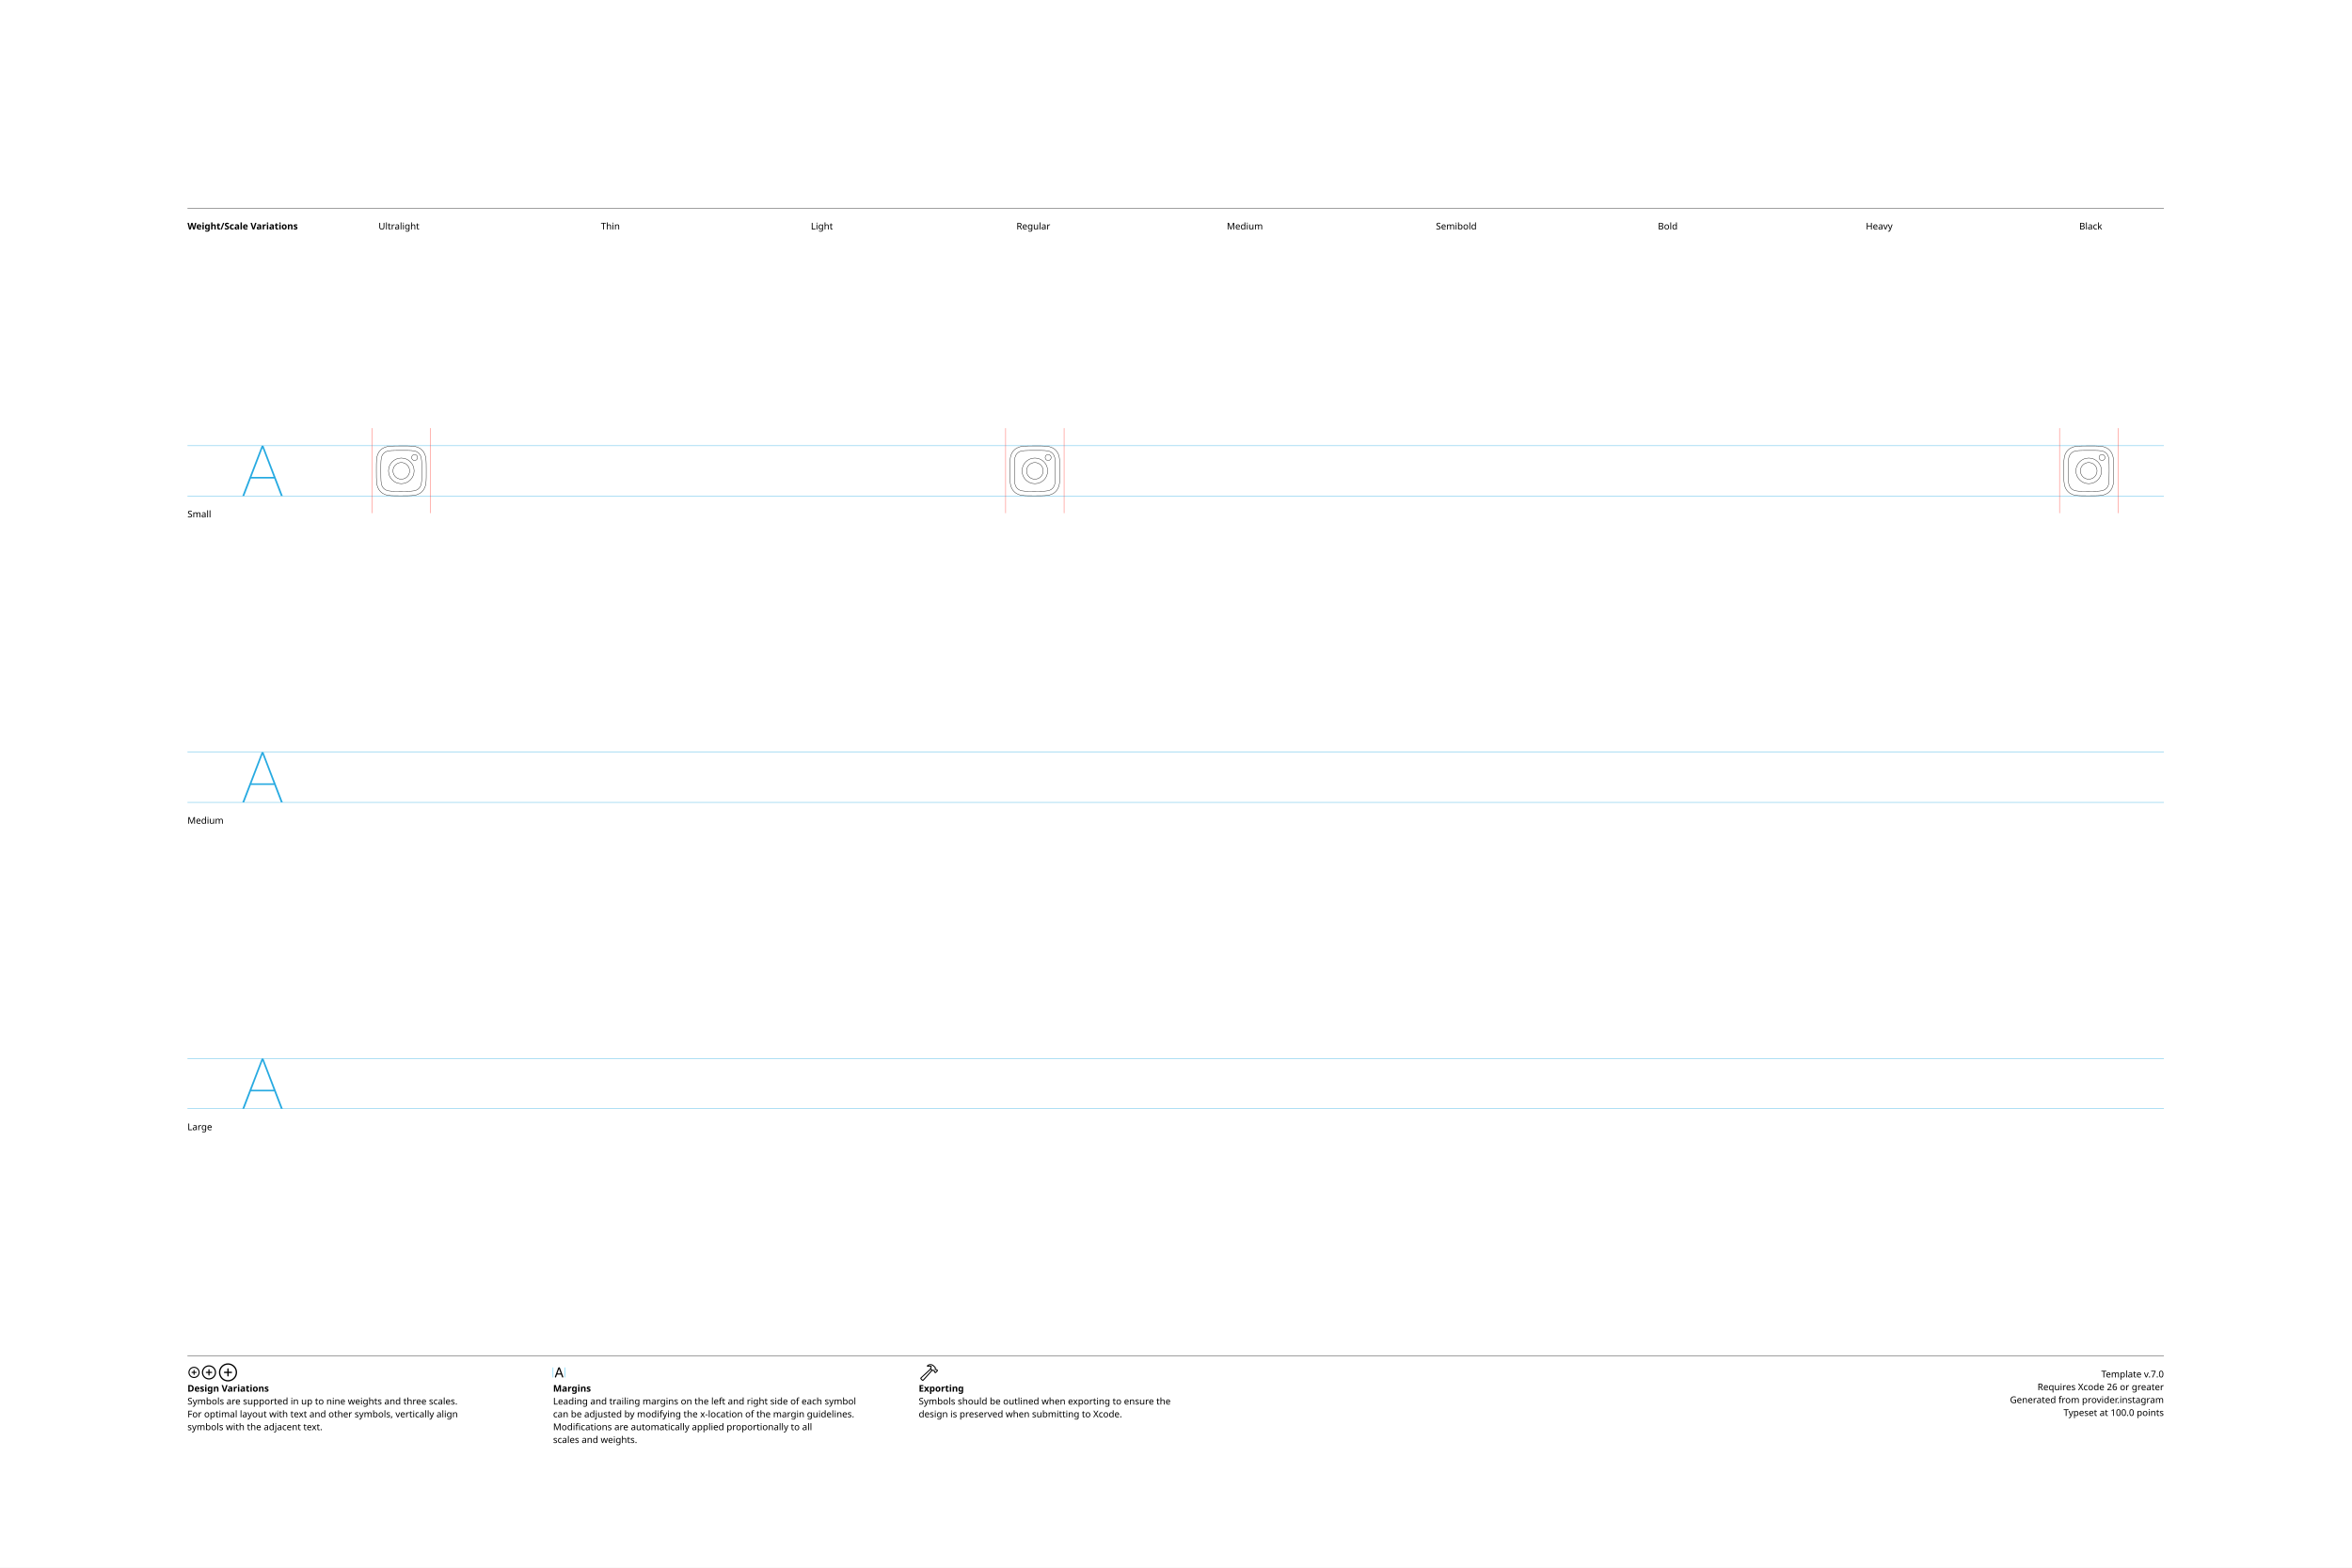
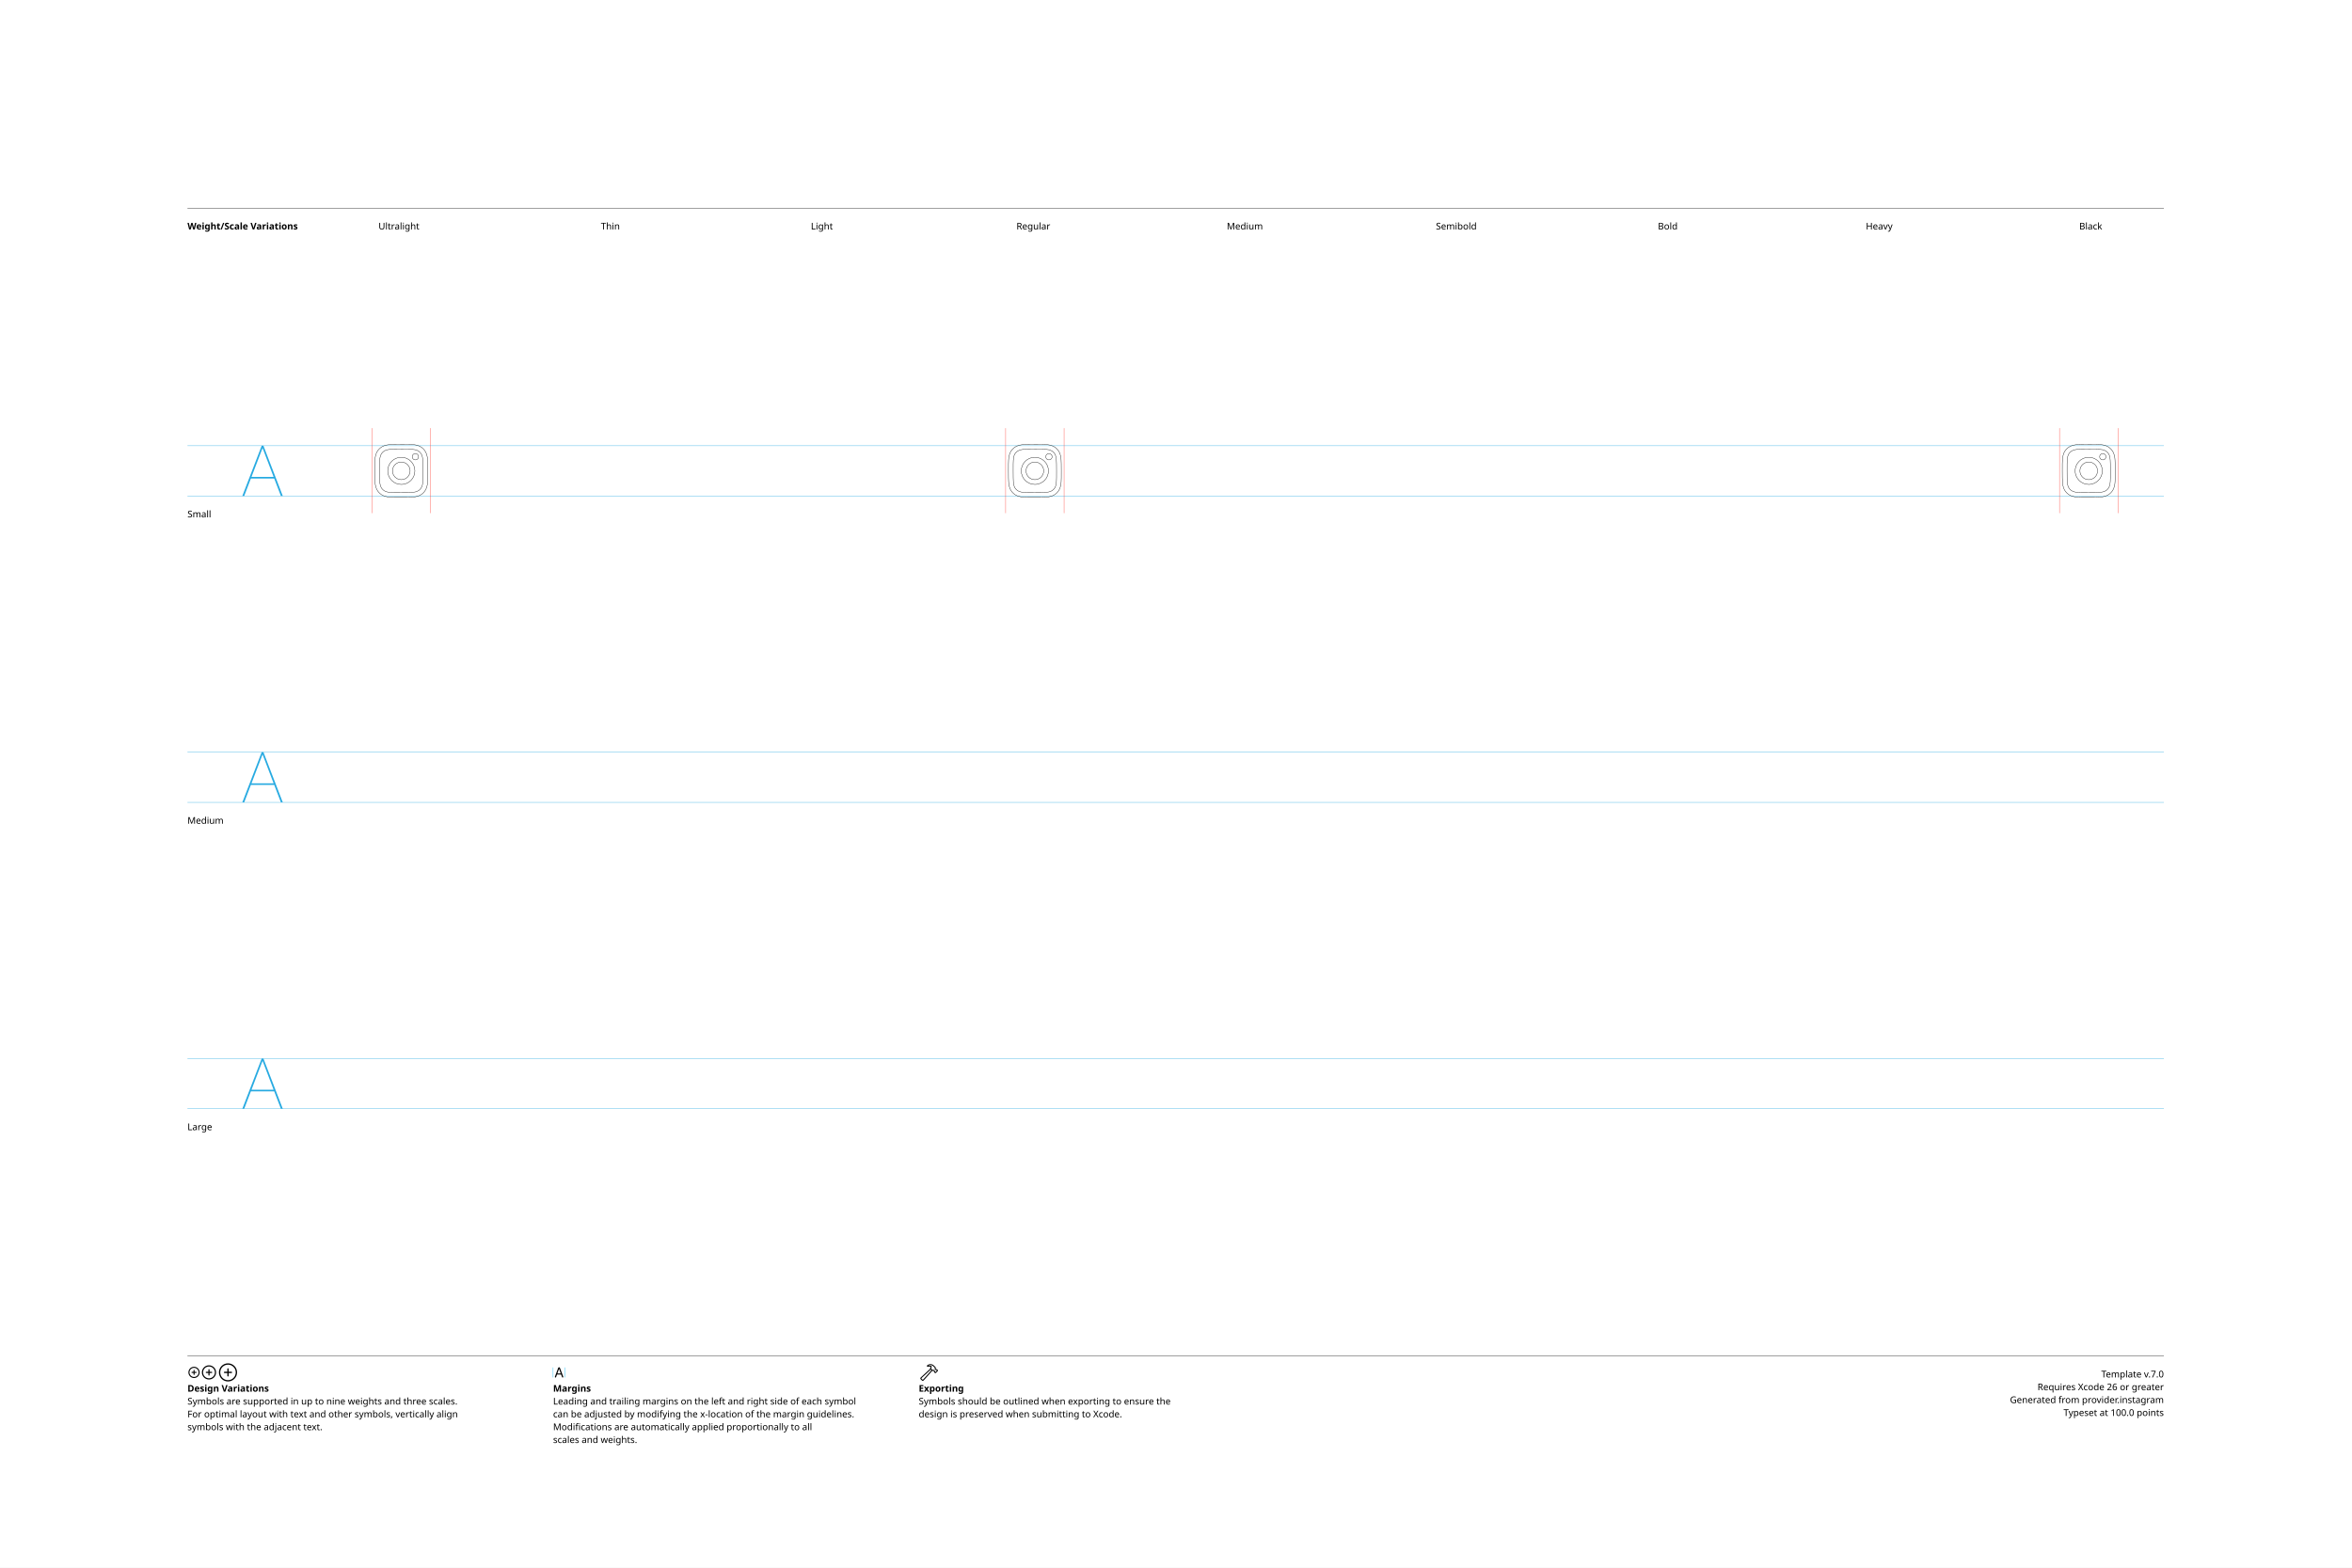
<svg xmlns="http://www.w3.org/2000/svg" version="1.1" viewBox="0 0 3300 2200">
  <style>.defaults {-sfsymbols-variable-value-mode:color;-sfsymbols-draw-reverses-motion-groups:false}

.monochrome-0 {-sfsymbols-motion-group:0}

.multicolor-0:tintColor {-sfsymbols-motion-group:0}

.hierarchical-0:primary {-sfsymbols-motion-group:0}

.SFSymbolsPreviewWireframe {fill:none;opacity:1.0;stroke:black;stroke-width:0.5}
</style>
  <g id="Notes">
    <rect height="2200" id="artboard" style="fill:white;opacity:1" width="3300" x="0" y="0" />
    <line style="fill:none;stroke:black;opacity:1;stroke-width:0.5;" x1="263" x2="3036" y1="292" y2="292" />
    <text style="stroke:none;fill:black;font-family:sans-serif;font-size:13;font-weight:bold;" transform="matrix(1 0 0 1 263 322)">Weight/Scale Variations</text>
    <text style="stroke:none;fill:black;font-family:sans-serif;font-size:13;text-anchor:middle;" transform="matrix(1 0 0 1 559.711 322)">Ultralight</text>
    <text style="stroke:none;fill:black;font-family:sans-serif;font-size:13;text-anchor:middle;" transform="matrix(1 0 0 1 856.422 322)">Thin</text>
    <text style="stroke:none;fill:black;font-family:sans-serif;font-size:13;text-anchor:middle;" transform="matrix(1 0 0 1 1153.13 322)">Light</text>
    <text style="stroke:none;fill:black;font-family:sans-serif;font-size:13;text-anchor:middle;" transform="matrix(1 0 0 1 1449.84 322)">Regular</text>
    <text style="stroke:none;fill:black;font-family:sans-serif;font-size:13;text-anchor:middle;" transform="matrix(1 0 0 1 1746.56 322)">Medium</text>
    <text style="stroke:none;fill:black;font-family:sans-serif;font-size:13;text-anchor:middle;" transform="matrix(1 0 0 1 2043.27 322)">Semibold</text>
    <text style="stroke:none;fill:black;font-family:sans-serif;font-size:13;text-anchor:middle;" transform="matrix(1 0 0 1 2339.98 322)">Bold</text>
    <text style="stroke:none;fill:black;font-family:sans-serif;font-size:13;text-anchor:middle;" transform="matrix(1 0 0 1 2636.69 322)">Heavy</text>
    <text style="stroke:none;fill:black;font-family:sans-serif;font-size:13;text-anchor:middle;" transform="matrix(1 0 0 1 2933.4 322)">Black</text>
    <line style="fill:none;stroke:black;opacity:1;stroke-width:0.5;" x1="263" x2="3036" y1="1903" y2="1903" />
    <g transform="matrix(0.2 0 0 0.2 263 1933)">
      <path d="m46.24 4.15c21.777 0 39.453-17.627 39.453-39.404s-17.676-39.404-39.453-39.404c-21.729 0-39.404 17.627-39.404 39.404s17.676 39.404 39.404 39.404Zm0-7.422c-17.676 0-31.934-14.307-31.934-31.982s14.258-31.982 31.934-31.982 31.982 14.307 31.982 31.982-14.307 31.982-31.982 31.982Zm3.613-17.773v-28.467c0-2.246-1.465-3.76-3.711-3.76-2.148 0-3.613 1.514-3.613 3.76v28.467c0 2.197 1.465 3.711 3.613 3.711 2.246 0 3.711-1.514 3.711-3.711Zm-17.822-10.596h28.418c2.197 0 3.711-1.465 3.711-3.613 0-2.197-1.514-3.711-3.711-3.711h-28.418c-2.246 0-3.76 1.514-3.76 3.711 0 2.148 1.514 3.613 3.76 3.613Z" />
    </g>
    <g transform="matrix(0.2 0 0 0.2 281.506 1933)">
      <path d="m58.545 14.551c27.49 0 49.805-22.314 49.805-49.805s-22.314-49.805-49.805-49.805-49.805 22.314-49.805 49.805 22.314 49.805 49.805 49.805Zm0-8.301c-22.949 0-41.504-18.555-41.504-41.504s18.555-41.504 41.504-41.504 41.504 18.555 41.504 41.504-18.555 41.504-41.504 41.504Zm4.053-23.096v-36.914c0-2.49-1.709-4.199-4.15-4.199-2.393 0-4.053 1.709-4.053 4.199v36.914c0 2.441 1.66 4.15 4.053 4.15 2.441 0 4.15-1.66 4.15-4.15Zm-22.559-14.404h36.963c2.441 0 4.15-1.611 4.15-4.004 0-2.441-1.709-4.15-4.15-4.15h-36.963c-2.49 0-4.15 1.709-4.15 4.15 0 2.393 1.66 4.004 4.15 4.004Z" />
    </g>
    <g transform="matrix(0.2 0 0 0.2 304.924 1933)">
      <path d="m74.853 28.32c35.107 0 63.623-28.467 63.623-63.574s-28.516-63.623-63.623-63.623-63.574 28.516-63.574 63.623 28.467 63.574 63.574 63.574Zm0-9.082c-30.127 0-54.492-24.365-54.492-54.492s24.365-54.492 54.492-54.492 54.492 24.365 54.492 54.492-24.365 54.492-54.492 54.492Zm4.443-30.322v-48.486c0-2.734-1.855-4.639-4.541-4.639-2.588 0-4.443 1.904-4.443 4.639v48.486c0 2.686 1.855 4.59 4.443 4.59 2.686 0 4.541-1.855 4.541-4.59Zm-28.711-19.775h48.486c2.686 0 4.59-1.807 4.59-4.395 0-2.734-1.855-4.59-4.59-4.59h-48.486c-2.734 0-4.59 1.855-4.59 4.59 0 2.588 1.855 4.395 4.59 4.395Z" />
    </g>
    <text style="stroke:none;fill:black;font-family:sans-serif;font-size:13;font-weight:bold;" transform="matrix(1 0 0 1 263 1953)">Design Variations</text>
    <text style="stroke:none;fill:black;font-family:sans-serif;font-size:13;" transform="matrix(1 0 0 1 263 1971)">Symbols are supported in up to nine weights and three scales.</text>
    <text style="stroke:none;fill:black;font-family:sans-serif;font-size:13;" transform="matrix(1 0 0 1 263 1989)">For optimal layout with text and other symbols, vertically align</text>
    <text style="stroke:none;fill:black;font-family:sans-serif;font-size:13;" transform="matrix(1 0 0 1 263 2007)">symbols with the adjacent text.</text>
    <line style="fill:none;stroke:#00AEEF;stroke-width:0.5;opacity:1.0;" x1="776" x2="776" y1="1919" y2="1933" />
    <g transform="matrix(0.2 0 0 0.2 776 1933)">
      <path d="m16.553 0.781c2.588 0 3.857-0.977 4.785-3.711l20.557-57.52h0.244l20.605 57.52c0.928 2.734 2.197 3.711 4.736 3.711 2.588 0 4.248-1.562 4.248-4.004 0-0.83-0.146-1.611-0.537-2.637l-22.9-60.986c-1.123-2.979-3.125-4.492-6.25-4.492-3.027 0-5.078 1.465-6.152 4.443l-22.9 61.084c-0.391 1.025-0.537 1.807-0.537 2.637 0 2.441 1.562 3.955 4.102 3.955Zm10.205-20.947h30.664c2.002 0 3.662-1.66 3.662-3.662 0-2.051-1.66-3.662-3.662-3.662h-30.664c-2.002 0-3.662 1.611-3.662 3.662 0 2.002 1.66 3.662 3.662 3.662Z" />
    </g>
    <line style="fill:none;stroke:#00AEEF;stroke-width:0.5;opacity:1.0;" x1="792.836" x2="792.836" y1="1919" y2="1933" />
    <text style="stroke:none;fill:black;font-family:sans-serif;font-size:13;font-weight:bold;" transform="matrix(1 0 0 1 776 1953)">Margins</text>
    <text style="stroke:none;fill:black;font-family:sans-serif;font-size:13;" transform="matrix(1 0 0 1 776 1971)">Leading and trailing margins on the left and right side of each symbol</text>
    <text style="stroke:none;fill:black;font-family:sans-serif;font-size:13;" transform="matrix(1 0 0 1 776 1989)">can be adjusted by modifying the x-location of the margin guidelines.</text>
    <text style="stroke:none;fill:black;font-family:sans-serif;font-size:13;" transform="matrix(1 0 0 1 776 2007)">Modifications are automatically applied proportionally to all</text>
    <text style="stroke:none;fill:black;font-family:sans-serif;font-size:13;" transform="matrix(1 0 0 1 776 2025)">scales and weights.</text>
    <g transform="matrix(0.2 0 0 0.2 1289 1933)">
      <path d="m14.209 13.135 7.861 7.861c4.297 4.395 9.326 4.102 13.867-1.025l60.693-68.213-4.883-4.883-60.254 67.676c-1.807 1.953-3.467 2.441-5.811 0.098l-5.176-5.127c-2.295-2.295-1.807-3.955 0.195-5.811l67.481-62.158-4.883-4.834-68.066 62.598c-4.98 4.59-5.322 9.473-1.025 13.818Zm44.873-97.461c-2.051 2.002-2.246 4.883-1.074 6.787 1.123 1.807 3.467 3.027 6.592 2.246 5.859-1.66 12.598-2.393 18.896 0.928l-2.686 7.129c-1.611 4.004-0.732 6.885 1.709 9.424l10.254 10.303c2.344 2.393 4.541 2.441 7.08 1.953l4.443-0.732 2.588 2.539-0.195 2.246c-0.098 2.295 0.537 4.297 2.783 6.494l3.369 3.32c2.295 2.295 5.518 2.49 7.812 0.195l12.988-13.037c2.295-2.344 2.148-5.371-0.195-7.666l-3.418-3.418c-2.197-2.197-4.053-3.027-6.348-2.881l-2.344 0.244-2.441-2.441 1.025-4.688c0.635-2.734-0.244-4.98-2.881-7.617l-11.279-11.182c-12.94-12.842-35.596-11.035-46.68-0.146Zm7.08 2.051c8.789-6.396 25.977-5.664 33.691 1.953l12.305 12.207c1.025 1.025 1.221 1.807 0.928 3.32l-1.465 6.641 6.738 6.689 4.395-0.244c1.123-0.049 1.514 0.049 2.344 0.879l2.539 2.49-10.84 10.84-2.49-2.49c-0.83-0.879-0.977-1.221-0.928-2.393l0.293-4.346-6.689-6.738-6.836 1.172c-1.416 0.293-2.051 0.195-3.174-0.879l-8.936-8.887c-1.074-1.025-1.172-1.709-0.488-3.369l4.59-11.475c-6.104-6.348-17.041-7.52-25.586-4.59-0.684 0.244-0.928-0.391-0.391-0.781Z" />
    </g>
    <text style="stroke:none;fill:black;font-family:sans-serif;font-size:13;font-weight:bold;" transform="matrix(1 0 0 1 1289 1953)">Exporting</text>
    <text style="stroke:none;fill:black;font-family:sans-serif;font-size:13;" transform="matrix(1 0 0 1 1289 1971)">Symbols should be outlined when exporting to ensure the</text>
    <text style="stroke:none;fill:black;font-family:sans-serif;font-size:13;" transform="matrix(1 0 0 1 1289 1989)">design is preserved when submitting to Xcode.</text>
    <text id="template-version" style="stroke:none;fill:black;font-family:sans-serif;font-size:13;text-anchor:end;" transform="matrix(1 0 0 1 3036 1933)">Template v.7.0</text>
    <text style="stroke:none;fill:black;font-family:sans-serif;font-size:13;text-anchor:end;" transform="matrix(1 0 0 1 3036 1951)">Requires Xcode 26 or greater</text>
    <text id="descriptive-name" style="stroke:none;fill:black;font-family:sans-serif;font-size:13;text-anchor:end;" transform="matrix(1 0 0 1 3036 1969)">Generated from provider.instagram</text>
    <text style="stroke:none;fill:black;font-family:sans-serif;font-size:13;text-anchor:end;" transform="matrix(1 0 0 1 3036 1987)">Typeset at 100.0 points</text>
    <text style="stroke:none;fill:black;font-family:sans-serif;font-size:13;" transform="matrix(1 0 0 1 263 726)">Small</text>
    <text style="stroke:none;fill:black;font-family:sans-serif;font-size:13;" transform="matrix(1 0 0 1 263 1156)">Medium</text>
    <text style="stroke:none;fill:black;font-family:sans-serif;font-size:13;" transform="matrix(1 0 0 1 263 1586)">Large</text>
  </g>
  <g id="Guides">
    <g id="H-reference" style="fill:#27AAE1;stroke:none;" transform="matrix(1 0 0 1 339 696)">
      <path d="M0.994 0L3.638 0L29.328-67.132L30.03-67.132L30.03-70.459L28.123-70.459ZM11.688-24.48L46.981-24.48L46.231-26.729L12.438-26.729ZM55.12 0L57.764 0L30.638-70.459L29.433-70.459L29.433-67.132Z" />
    </g>
    <line id="Baseline-S" style="fill:none;stroke:#27AAE1;opacity:1;stroke-width:0.5;" x1="263" x2="3036" y1="696" y2="696" />
    <line id="Capline-S" style="fill:none;stroke:#27AAE1;opacity:1;stroke-width:0.5;" x1="263" x2="3036" y1="625.541" y2="625.541" />
    <g id="H-reference" style="fill:#27AAE1;stroke:none;" transform="matrix(1 0 0 1 339 1126)">
      <path d="M0.994 0L3.638 0L29.328-67.132L30.03-67.132L30.03-70.459L28.123-70.459ZM11.688-24.48L46.981-24.48L46.231-26.729L12.438-26.729ZM55.12 0L57.764 0L30.638-70.459L29.433-70.459L29.433-67.132Z" />
    </g>
    <line id="Baseline-M" style="fill:none;stroke:#27AAE1;opacity:1;stroke-width:0.5;" x1="263" x2="3036" y1="1126" y2="1126" />
    <line id="Capline-M" style="fill:none;stroke:#27AAE1;opacity:1;stroke-width:0.5;" x1="263" x2="3036" y1="1055.54" y2="1055.54" />
    <g id="H-reference" style="fill:#27AAE1;stroke:none;" transform="matrix(1 0 0 1 339 1556)">
      <path d="M0.994 0L3.638 0L29.328-67.132L30.03-67.132L30.03-70.459L28.123-70.459ZM11.688-24.48L46.981-24.48L46.231-26.729L12.438-26.729ZM55.12 0L57.764 0L30.638-70.459L29.433-70.459L29.433-67.132Z" />
    </g>
    <line id="Baseline-L" style="fill:none;stroke:#27AAE1;opacity:1;stroke-width:0.5;" x1="263" x2="3036" y1="1556" y2="1556" />
    <line id="Capline-L" style="fill:none;stroke:#27AAE1;opacity:1;stroke-width:0.5;" x1="263" x2="3036" y1="1485.54" y2="1485.54" />
    <line id="left-margin-Ultralight-S" style="fill:none;stroke:#FF3B30;stroke-width:0.5;opacity:1.0;" x1="522.047" x2="522.047" y1="600.785" y2="720.121" />
    <line id="right-margin-Ultralight-S" style="fill:none;stroke:#FF3B30;stroke-width:0.5;opacity:1.0;" x1="604.047" x2="604.047" y1="600.785" y2="720.121" />
    <line id="left-margin-Regular-S" style="fill:none;stroke:#FF3B30;stroke-width:0.5;opacity:1.0;" x1="1410.980" x2="1410.980" y1="600.785" y2="720.121" />
    <line id="right-margin-Regular-S" style="fill:none;stroke:#FF3B30;stroke-width:0.5;opacity:1.0;" x1="1492.980" x2="1492.980" y1="600.785" y2="720.121" />
    <line id="left-margin-Black-S" style="fill:none;stroke:#FF3B30;stroke-width:0.5;opacity:1.0;" x1="2889.630" x2="2889.630" y1="600.785" y2="720.121" />
    <line id="right-margin-Black-S" style="fill:none;stroke:#FF3B30;stroke-width:0.5;opacity:1.0;" x1="2971.630" x2="2971.630" y1="600.785" y2="720.121" />
  </g>
  <g id="Symbols">
    <g id="Ultralight-S" transform="matrix(1 0 0 1 522.047 696)">
-       <path class="monochrome-0 multicolor-0:tintColor hierarchical-0:primary SFSymbolsPreviewWireframe" d="M 26.505 -69.984 c -3.724 0.176 -6.267 0.77 -8.49 1.643 -2.301 0.897 -4.251 2.1 -6.191 4.048 -1.94 1.948 -3.135 3.899 -4.026 6.204 -0.862 2.228 -1.446 4.773 -1.61 8.499 -0.165 3.726 -0.201 4.924 -0.183 14.429 0.018 9.504 0.06 10.696 0.241 14.43 0.178 3.723 0.77 6.266 1.643 8.489 0.898 2.301 2.1 4.25 4.048 6.191 1.948 1.941 3.898 3.133 6.208 4.025 2.226 0.86 4.772 1.447 8.497 1.61 3.725 0.163 4.925 0.201 14.426 0.183 9.502 -0.018 10.698 -0.06 14.431 -0.237 3.733 -0.177 6.262 -0.773 8.487 -1.643 2.301 -0.9 4.252 -2.1 6.191 -4.049 1.94 -1.949 3.134 -3.902 4.024 -6.208 0.863 -2.226 1.448 -4.772 1.61 -8.495 0.163 -3.736 0.202 -4.929 0.184 -14.432 -0.018 -9.503 -0.061 -10.695 -0.238 -14.427 -0.177 -3.732 -0.77 -6.267 -1.643 -8.492 -0.899 -2.301 -2.1 -4.249 -4.047 -6.191 C 68.12 -66.35 66.165 -67.544 63.86 -68.431 61.633 -69.293 59.088 -69.88 55.363 -70.041 51.637 -70.202 50.438 -70.244 40.933 -70.225 31.427 -70.207 30.238 -70.167 26.505 -69.985 m 0.409 63.272 c -3.413 -0.148 -5.266 -0.716 -6.5 -1.19 -1.635 -0.63 -2.8 -1.391 -4.03 -2.61 -1.231 -1.219 -1.986 -2.388 -2.625 -4.019 -0.479 -1.235 -1.057 -3.086 -1.216 -6.498 -0.173 -3.688 -0.21 -4.796 -0.23 -14.14 -0.02 -9.344 0.015 -10.45 0.177 -14.14 0.146 -3.41 0.716 -5.265 1.19 -6.499 0.63 -1.637 1.389 -2.8 2.61 -4.03 1.222 -1.23 2.387 -1.987 4.02 -2.626 1.234 -0.481 3.084 -1.054 6.495 -1.216 3.691 -0.175 4.797 -0.21 14.14 -0.23 9.343 -0.02 10.452 0.015 14.144 0.177 3.41 0.148 5.266 0.713 6.498 1.19 1.636 0.63 2.8 1.387 4.03 2.61 1.23 1.223 1.988 2.385 2.627 4.021 0.482 1.23 1.055 3.08 1.216 6.493 0.176 3.691 0.215 4.798 0.232 14.14 0.017 9.342 -0.016 10.452 -0.178 14.14 -0.149 3.413 -0.715 5.266 -1.19 6.502 -0.63 1.635 -1.389 2.8 -2.612 4.029 -1.222 1.229 -2.386 1.986 -4.02 2.625 -1.232 0.481 -3.085 1.055 -6.493 1.217 -3.691 0.173 -4.797 0.21 -14.144 0.23 -9.347 0.02 -10.449 -0.018 -14.14 -0.177 M 55.446 -53.936 A 4.2 4.2 0 1 0 59.638 -58.143 a 4.2 4.2 0 0 0 -4.191 4.207 M 23.029 -35.194 c 0.019 9.926 8.081 17.954 18.005 17.936 9.924 -0.019 17.958 -8.079 17.939 -18.006 -0.019 -9.926 -8.082 -17.956 -18.008 -17.937 -9.925 0.019 -17.955 8.082 -17.936 18.007 M 29.333 -35.207 a 11.667 11.667 0 1 1 11.69 11.644 A 11.665 11.665 0 0 1 29.333 -35.207" />
+       <path class="monochrome-0 multicolor-0:tintColor hierarchical-0:primary SFSymbolsPreviewWireframe" d="M 25.635 -72.07 c -3.947 0.186 -6.643 0.816 -9 1.742 -2.439 0.951 -4.506 2.226 -6.563 4.29 -2.057 2.064 -3.324 4.133 -4.267 6.576 -0.913 2.361 -1.532 5.059 -1.707 9.009 -0.174 3.95 -0.213 5.219 -0.194 15.294 0.019 10.075 0.064 11.337 0.255 15.295 0.189 3.946 0.816 6.641 1.742 8.999 0.952 2.439 2.226 4.505 4.291 6.563 2.065 2.058 4.132 3.321 6.581 4.266 2.36 0.912 5.058 1.534 9.007 1.707 3.949 0.173 5.22 0.213 15.292 0.194 10.072 -0.019 11.34 -0.064 15.297 -0.252 3.957 -0.188 6.638 -0.82 8.996 -1.742 2.439 -0.954 4.507 -2.226 6.563 -4.292 2.056 -2.066 3.322 -4.136 4.265 -6.58 0.914 -2.36 1.535 -5.058 1.707 -9.004 0.173 -3.96 0.214 -5.224 0.195 -15.298 -0.019 -10.074 -0.065 -11.336 -0.253 -15.293 -0.188 -3.957 -0.816 -6.643 -1.742 -9.002 -0.954 -2.439 -2.226 -4.504 -4.29 -6.563 C 69.747 -68.218 67.675 -69.483 65.232 -70.424 62.87 -71.337 60.174 -71.96 56.225 -72.13 52.276 -72.301 51.005 -72.345 40.929 -72.325 30.853 -72.306 29.592 -72.263 25.635 -72.07 m 0.433 67.068 c -3.617 -0.157 -5.581 -0.758 -6.89 -1.261 -1.733 -0.668 -2.968 -1.475 -4.272 -2.767 -1.305 -1.292 -2.106 -2.531 -2.783 -4.26 -0.508 -1.309 -1.12 -3.271 -1.29 -6.888 -0.184 -3.909 -0.223 -5.083 -0.244 -14.988 -0.022 -9.905 0.016 -11.077 0.188 -14.988 0.154 -3.614 0.759 -5.58 1.261 -6.889 0.668 -1.735 1.472 -2.968 2.767 -4.271 1.295 -1.304 2.53 -2.107 4.261 -2.784 1.308 -0.51 3.269 -1.117 6.885 -1.29 3.913 -0.185 5.085 -0.223 14.988 -0.244 9.904 -0.022 11.079 0.015 14.993 0.188 3.614 0.157 5.581 0.756 6.888 1.261 1.734 0.668 2.968 1.47 4.271 2.767 1.304 1.297 2.107 2.528 2.784 4.263 0.511 1.304 1.118 3.265 1.289 6.883 0.186 3.913 0.228 5.086 0.246 14.988 0.018 9.903 -0.017 11.079 -0.189 14.988 -0.158 3.617 -0.757 5.582 -1.261 6.893 -0.668 1.733 -1.473 2.968 -2.768 4.271 -1.295 1.303 -2.529 2.106 -4.261 2.783 -1.306 0.51 -3.27 1.118 -6.883 1.29 -3.913 0.184 -5.085 0.223 -14.992 0.244 -9.907 0.022 -11.076 -0.019 -14.988 -0.188 M 56.313 -55.058 A 4.452 4.452 0 1 0 60.756 -59.518 a 4.452 4.452 0 0 0 -4.443 4.459 M 21.951 -35.192 c 0.021 10.522 8.566 19.031 19.085 19.012 10.52 -0.02 19.035 -8.564 19.016 -19.086 -0.02 -10.522 -8.567 -19.034 -19.088 -19.013 -10.521 0.021 -19.032 8.567 -19.012 19.087 M 28.633 -35.206 a 12.367 12.367 0 1 1 12.391 12.342 A 12.365 12.365 0 0 1 28.633 -35.206" />
    </g>
    <g id="Regular-S" transform="matrix(1 0 0 1 1410.98 696)">
-       <path class="monochrome-0 multicolor-0:tintColor hierarchical-0:primary SFSymbolsPreviewWireframe" d="M 26.505 -69.984 c -3.724 0.176 -6.267 0.77 -8.49 1.643 -2.301 0.897 -4.251 2.1 -6.191 4.048 -1.94 1.948 -3.135 3.899 -4.026 6.204 -0.862 2.228 -1.446 4.773 -1.61 8.499 -0.165 3.726 -0.201 4.924 -0.183 14.429 0.018 9.504 0.06 10.696 0.241 14.43 0.178 3.723 0.77 6.266 1.643 8.489 0.898 2.301 2.1 4.25 4.048 6.191 1.948 1.941 3.898 3.133 6.208 4.025 2.226 0.86 4.772 1.447 8.497 1.61 3.725 0.163 4.925 0.201 14.426 0.183 9.502 -0.018 10.698 -0.06 14.431 -0.237 3.733 -0.177 6.262 -0.773 8.487 -1.643 2.301 -0.9 4.252 -2.1 6.191 -4.049 1.94 -1.949 3.134 -3.902 4.024 -6.208 0.863 -2.226 1.448 -4.772 1.61 -8.495 0.163 -3.736 0.202 -4.929 0.184 -14.432 -0.018 -9.503 -0.061 -10.695 -0.238 -14.427 -0.177 -3.732 -0.77 -6.267 -1.643 -8.492 -0.899 -2.301 -2.1 -4.249 -4.047 -6.191 C 68.12 -66.35 66.165 -67.544 63.86 -68.431 61.633 -69.293 59.088 -69.88 55.363 -70.041 51.637 -70.202 50.438 -70.244 40.933 -70.225 31.427 -70.207 30.238 -70.167 26.505 -69.985 m 0.409 63.272 c -3.413 -0.148 -5.266 -0.716 -6.5 -1.19 -1.635 -0.63 -2.8 -1.391 -4.03 -2.61 -1.231 -1.219 -1.986 -2.388 -2.625 -4.019 -0.479 -1.235 -1.057 -3.086 -1.216 -6.498 -0.173 -3.688 -0.21 -4.796 -0.23 -14.14 -0.02 -9.344 0.015 -10.45 0.177 -14.14 0.146 -3.41 0.716 -5.265 1.19 -6.499 0.63 -1.637 1.389 -2.8 2.61 -4.03 1.222 -1.23 2.387 -1.987 4.02 -2.626 1.234 -0.481 3.084 -1.054 6.495 -1.216 3.691 -0.175 4.797 -0.21 14.14 -0.23 9.343 -0.02 10.452 0.015 14.144 0.177 3.41 0.148 5.266 0.713 6.498 1.19 1.636 0.63 2.8 1.387 4.03 2.61 1.23 1.223 1.988 2.385 2.627 4.021 0.482 1.23 1.055 3.08 1.216 6.493 0.176 3.691 0.215 4.798 0.232 14.14 0.017 9.342 -0.016 10.452 -0.178 14.14 -0.149 3.413 -0.715 5.266 -1.19 6.502 -0.63 1.635 -1.389 2.8 -2.612 4.029 -1.222 1.229 -2.386 1.986 -4.02 2.625 -1.232 0.481 -3.085 1.055 -6.493 1.217 -3.691 0.173 -4.797 0.21 -14.144 0.23 -9.347 0.02 -10.449 -0.018 -14.14 -0.177 M 55.446 -53.936 A 4.2 4.2 0 1 0 59.638 -58.143 a 4.2 4.2 0 0 0 -4.191 4.207 M 23.029 -35.194 c 0.019 9.926 8.081 17.954 18.005 17.936 9.924 -0.019 17.958 -8.079 17.939 -18.006 -0.019 -9.926 -8.082 -17.956 -18.008 -17.937 -9.925 0.019 -17.955 8.082 -17.936 18.007 M 29.333 -35.207 a 11.667 11.667 0 1 1 11.69 11.644 A 11.665 11.665 0 0 1 29.333 -35.207" />
+       <path class="monochrome-0 multicolor-0:tintColor hierarchical-0:primary SFSymbolsPreviewWireframe" d="M 25.635 -72.07 c -3.947 0.186 -6.643 0.816 -9 1.742 -2.439 0.951 -4.506 2.226 -6.563 4.29 -2.057 2.064 -3.324 4.133 -4.267 6.576 -0.913 2.361 -1.532 5.059 -1.707 9.009 -0.174 3.95 -0.213 5.219 -0.194 15.294 0.019 10.075 0.064 11.337 0.255 15.295 0.189 3.946 0.816 6.641 1.742 8.999 0.952 2.439 2.226 4.505 4.291 6.563 2.065 2.058 4.132 3.321 6.581 4.266 2.36 0.912 5.058 1.534 9.007 1.707 3.949 0.173 5.22 0.213 15.292 0.194 10.072 -0.019 11.34 -0.064 15.297 -0.252 3.957 -0.188 6.638 -0.82 8.996 -1.742 2.439 -0.954 4.507 -2.226 6.563 -4.292 2.056 -2.066 3.322 -4.136 4.265 -6.58 0.914 -2.36 1.535 -5.058 1.707 -9.004 0.173 -3.96 0.214 -5.224 0.195 -15.298 -0.019 -10.074 -0.065 -11.336 -0.253 -15.293 -0.188 -3.957 -0.816 -6.643 -1.742 -9.002 -0.954 -2.439 -2.226 -4.504 -4.29 -6.563 C 69.747 -68.218 67.675 -69.483 65.232 -70.424 62.87 -71.337 60.174 -71.96 56.225 -72.13 52.276 -72.301 51.005 -72.345 40.929 -72.325 30.853 -72.306 29.592 -72.263 25.635 -72.07 m 0.433 67.068 c -3.617 -0.157 -5.581 -0.758 -6.89 -1.261 -1.733 -0.668 -2.968 -1.475 -4.272 -2.767 -1.305 -1.292 -2.106 -2.531 -2.783 -4.26 -0.508 -1.309 -1.12 -3.271 -1.29 -6.888 -0.184 -3.909 -0.223 -5.083 -0.244 -14.988 -0.022 -9.905 0.016 -11.077 0.188 -14.988 0.154 -3.614 0.759 -5.58 1.261 -6.889 0.668 -1.735 1.472 -2.968 2.767 -4.271 1.295 -1.304 2.53 -2.107 4.261 -2.784 1.308 -0.51 3.269 -1.117 6.885 -1.29 3.913 -0.185 5.085 -0.223 14.988 -0.244 9.904 -0.022 11.079 0.015 14.993 0.188 3.614 0.157 5.581 0.756 6.888 1.261 1.734 0.668 2.968 1.47 4.271 2.767 1.304 1.297 2.107 2.528 2.784 4.263 0.511 1.304 1.118 3.265 1.289 6.883 0.186 3.913 0.228 5.086 0.246 14.988 0.018 9.903 -0.017 11.079 -0.189 14.988 -0.158 3.617 -0.757 5.582 -1.261 6.893 -0.668 1.733 -1.473 2.968 -2.768 4.271 -1.295 1.303 -2.529 2.106 -4.261 2.783 -1.306 0.51 -3.27 1.118 -6.883 1.29 -3.913 0.184 -5.085 0.223 -14.992 0.244 -9.907 0.022 -11.076 -0.019 -14.988 -0.188 M 56.313 -55.058 A 4.452 4.452 0 1 0 60.756 -59.518 a 4.452 4.452 0 0 0 -4.443 4.459 M 21.951 -35.192 c 0.021 10.522 8.566 19.031 19.085 19.012 10.52 -0.02 19.035 -8.564 19.016 -19.086 -0.02 -10.522 -8.567 -19.034 -19.088 -19.013 -10.521 0.021 -19.032 8.567 -19.012 19.087 M 28.633 -35.206 a 12.367 12.367 0 1 1 12.391 12.342 A 12.365 12.365 0 0 1 28.633 -35.206" />
    </g>
    <g id="Black-S" transform="matrix(1 0 0 1 2889.63 696)">
-       <path class="monochrome-0 multicolor-0:tintColor hierarchical-0:primary SFSymbolsPreviewWireframe" d="M 26.505 -69.984 c -3.724 0.176 -6.267 0.77 -8.49 1.643 -2.301 0.897 -4.251 2.1 -6.191 4.048 -1.94 1.948 -3.135 3.899 -4.026 6.204 -0.862 2.228 -1.446 4.773 -1.61 8.499 -0.165 3.726 -0.201 4.924 -0.183 14.429 0.018 9.504 0.06 10.696 0.241 14.43 0.178 3.723 0.77 6.266 1.643 8.489 0.898 2.301 2.1 4.25 4.048 6.191 1.948 1.941 3.898 3.133 6.208 4.025 2.226 0.86 4.772 1.447 8.497 1.61 3.725 0.163 4.925 0.201 14.426 0.183 9.502 -0.018 10.698 -0.06 14.431 -0.237 3.733 -0.177 6.262 -0.773 8.487 -1.643 2.301 -0.9 4.252 -2.1 6.191 -4.049 1.94 -1.949 3.134 -3.902 4.024 -6.208 0.863 -2.226 1.448 -4.772 1.61 -8.495 0.163 -3.736 0.202 -4.929 0.184 -14.432 -0.018 -9.503 -0.061 -10.695 -0.238 -14.427 -0.177 -3.732 -0.77 -6.267 -1.643 -8.492 -0.899 -2.301 -2.1 -4.249 -4.047 -6.191 C 68.12 -66.35 66.165 -67.544 63.86 -68.431 61.633 -69.293 59.088 -69.88 55.363 -70.041 51.637 -70.202 50.438 -70.244 40.933 -70.225 31.427 -70.207 30.238 -70.167 26.505 -69.985 m 0.409 63.272 c -3.413 -0.148 -5.266 -0.716 -6.5 -1.19 -1.635 -0.63 -2.8 -1.391 -4.03 -2.61 -1.231 -1.219 -1.986 -2.388 -2.625 -4.019 -0.479 -1.235 -1.057 -3.086 -1.216 -6.498 -0.173 -3.688 -0.21 -4.796 -0.23 -14.14 -0.02 -9.344 0.015 -10.45 0.177 -14.14 0.146 -3.41 0.716 -5.265 1.19 -6.499 0.63 -1.637 1.389 -2.8 2.61 -4.03 1.222 -1.23 2.387 -1.987 4.02 -2.626 1.234 -0.481 3.084 -1.054 6.495 -1.216 3.691 -0.175 4.797 -0.21 14.14 -0.23 9.343 -0.02 10.452 0.015 14.144 0.177 3.41 0.148 5.266 0.713 6.498 1.19 1.636 0.63 2.8 1.387 4.03 2.61 1.23 1.223 1.988 2.385 2.627 4.021 0.482 1.23 1.055 3.08 1.216 6.493 0.176 3.691 0.215 4.798 0.232 14.14 0.017 9.342 -0.016 10.452 -0.178 14.14 -0.149 3.413 -0.715 5.266 -1.19 6.502 -0.63 1.635 -1.389 2.8 -2.612 4.029 -1.222 1.229 -2.386 1.986 -4.02 2.625 -1.232 0.481 -3.085 1.055 -6.493 1.217 -3.691 0.173 -4.797 0.21 -14.144 0.23 -9.347 0.02 -10.449 -0.018 -14.14 -0.177 M 55.446 -53.936 A 4.2 4.2 0 1 0 59.638 -58.143 a 4.2 4.2 0 0 0 -4.191 4.207 M 23.029 -35.194 c 0.019 9.926 8.081 17.954 18.005 17.936 9.924 -0.019 17.958 -8.079 17.939 -18.006 -0.019 -9.926 -8.082 -17.956 -18.008 -17.937 -9.925 0.019 -17.955 8.082 -17.936 18.007 M 29.333 -35.207 a 11.667 11.667 0 1 1 11.69 11.644 A 11.665 11.665 0 0 1 29.333 -35.207" />
+       <path class="monochrome-0 multicolor-0:tintColor hierarchical-0:primary SFSymbolsPreviewWireframe" d="M 25.635 -72.07 c -3.947 0.186 -6.643 0.816 -9 1.742 -2.439 0.951 -4.506 2.226 -6.563 4.29 -2.057 2.064 -3.324 4.133 -4.267 6.576 -0.913 2.361 -1.532 5.059 -1.707 9.009 -0.174 3.95 -0.213 5.219 -0.194 15.294 0.019 10.075 0.064 11.337 0.255 15.295 0.189 3.946 0.816 6.641 1.742 8.999 0.952 2.439 2.226 4.505 4.291 6.563 2.065 2.058 4.132 3.321 6.581 4.266 2.36 0.912 5.058 1.534 9.007 1.707 3.949 0.173 5.22 0.213 15.292 0.194 10.072 -0.019 11.34 -0.064 15.297 -0.252 3.957 -0.188 6.638 -0.82 8.996 -1.742 2.439 -0.954 4.507 -2.226 6.563 -4.292 2.056 -2.066 3.322 -4.136 4.265 -6.58 0.914 -2.36 1.535 -5.058 1.707 -9.004 0.173 -3.96 0.214 -5.224 0.195 -15.298 -0.019 -10.074 -0.065 -11.336 -0.253 -15.293 -0.188 -3.957 -0.816 -6.643 -1.742 -9.002 -0.954 -2.439 -2.226 -4.504 -4.29 -6.563 C 69.747 -68.218 67.675 -69.483 65.232 -70.424 62.87 -71.337 60.174 -71.96 56.225 -72.13 52.276 -72.301 51.005 -72.345 40.929 -72.325 30.853 -72.306 29.592 -72.263 25.635 -72.07 m 0.433 67.068 c -3.617 -0.157 -5.581 -0.758 -6.89 -1.261 -1.733 -0.668 -2.968 -1.475 -4.272 -2.767 -1.305 -1.292 -2.106 -2.531 -2.783 -4.26 -0.508 -1.309 -1.12 -3.271 -1.29 -6.888 -0.184 -3.909 -0.223 -5.083 -0.244 -14.988 -0.022 -9.905 0.016 -11.077 0.188 -14.988 0.154 -3.614 0.759 -5.58 1.261 -6.889 0.668 -1.735 1.472 -2.968 2.767 -4.271 1.295 -1.304 2.53 -2.107 4.261 -2.784 1.308 -0.51 3.269 -1.117 6.885 -1.29 3.913 -0.185 5.085 -0.223 14.988 -0.244 9.904 -0.022 11.079 0.015 14.993 0.188 3.614 0.157 5.581 0.756 6.888 1.261 1.734 0.668 2.968 1.47 4.271 2.767 1.304 1.297 2.107 2.528 2.784 4.263 0.511 1.304 1.118 3.265 1.289 6.883 0.186 3.913 0.228 5.086 0.246 14.988 0.018 9.903 -0.017 11.079 -0.189 14.988 -0.158 3.617 -0.757 5.582 -1.261 6.893 -0.668 1.733 -1.473 2.968 -2.768 4.271 -1.295 1.303 -2.529 2.106 -4.261 2.783 -1.306 0.51 -3.27 1.118 -6.883 1.29 -3.913 0.184 -5.085 0.223 -14.992 0.244 -9.907 0.022 -11.076 -0.019 -14.988 -0.188 M 56.313 -55.058 A 4.452 4.452 0 1 0 60.756 -59.518 a 4.452 4.452 0 0 0 -4.443 4.459 M 21.951 -35.192 c 0.021 10.522 8.566 19.031 19.085 19.012 10.52 -0.02 19.035 -8.564 19.016 -19.086 -0.02 -10.522 -8.567 -19.034 -19.088 -19.013 -10.521 0.021 -19.032 8.567 -19.012 19.087 M 28.633 -35.206 a 12.367 12.367 0 1 1 12.391 12.342 A 12.365 12.365 0 0 1 28.633 -35.206" />
    </g>
  </g>
</svg>
